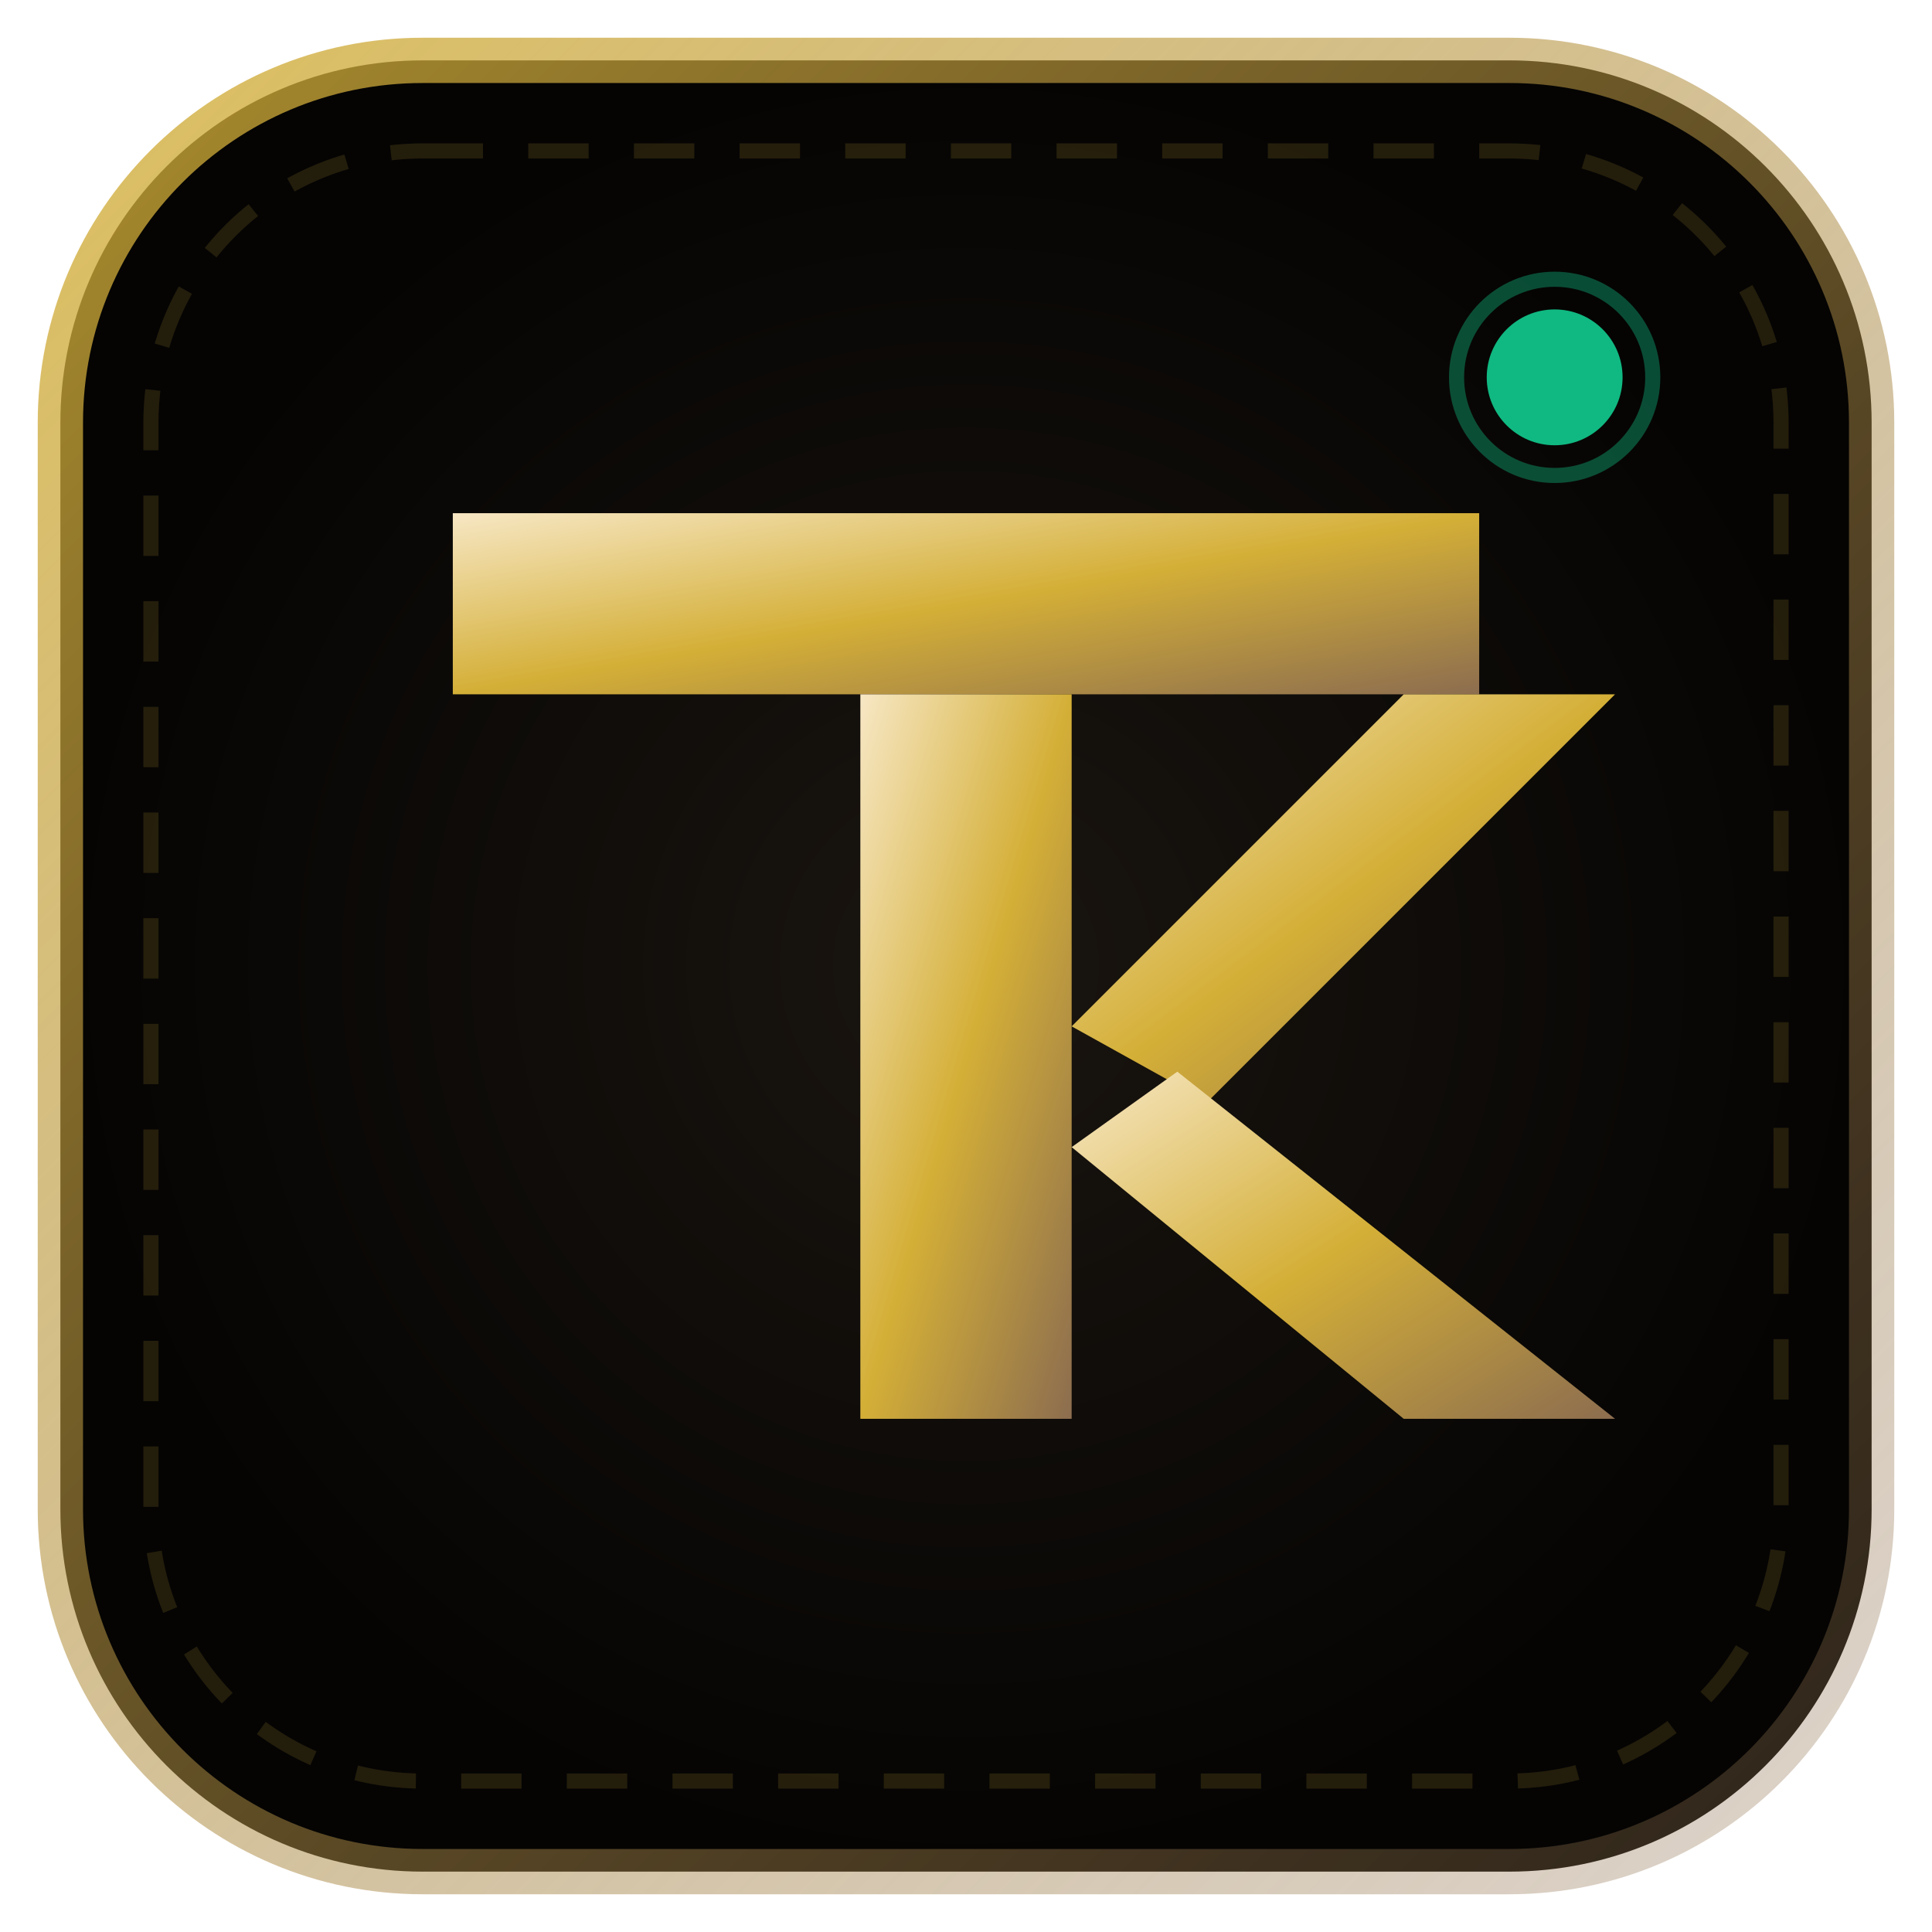
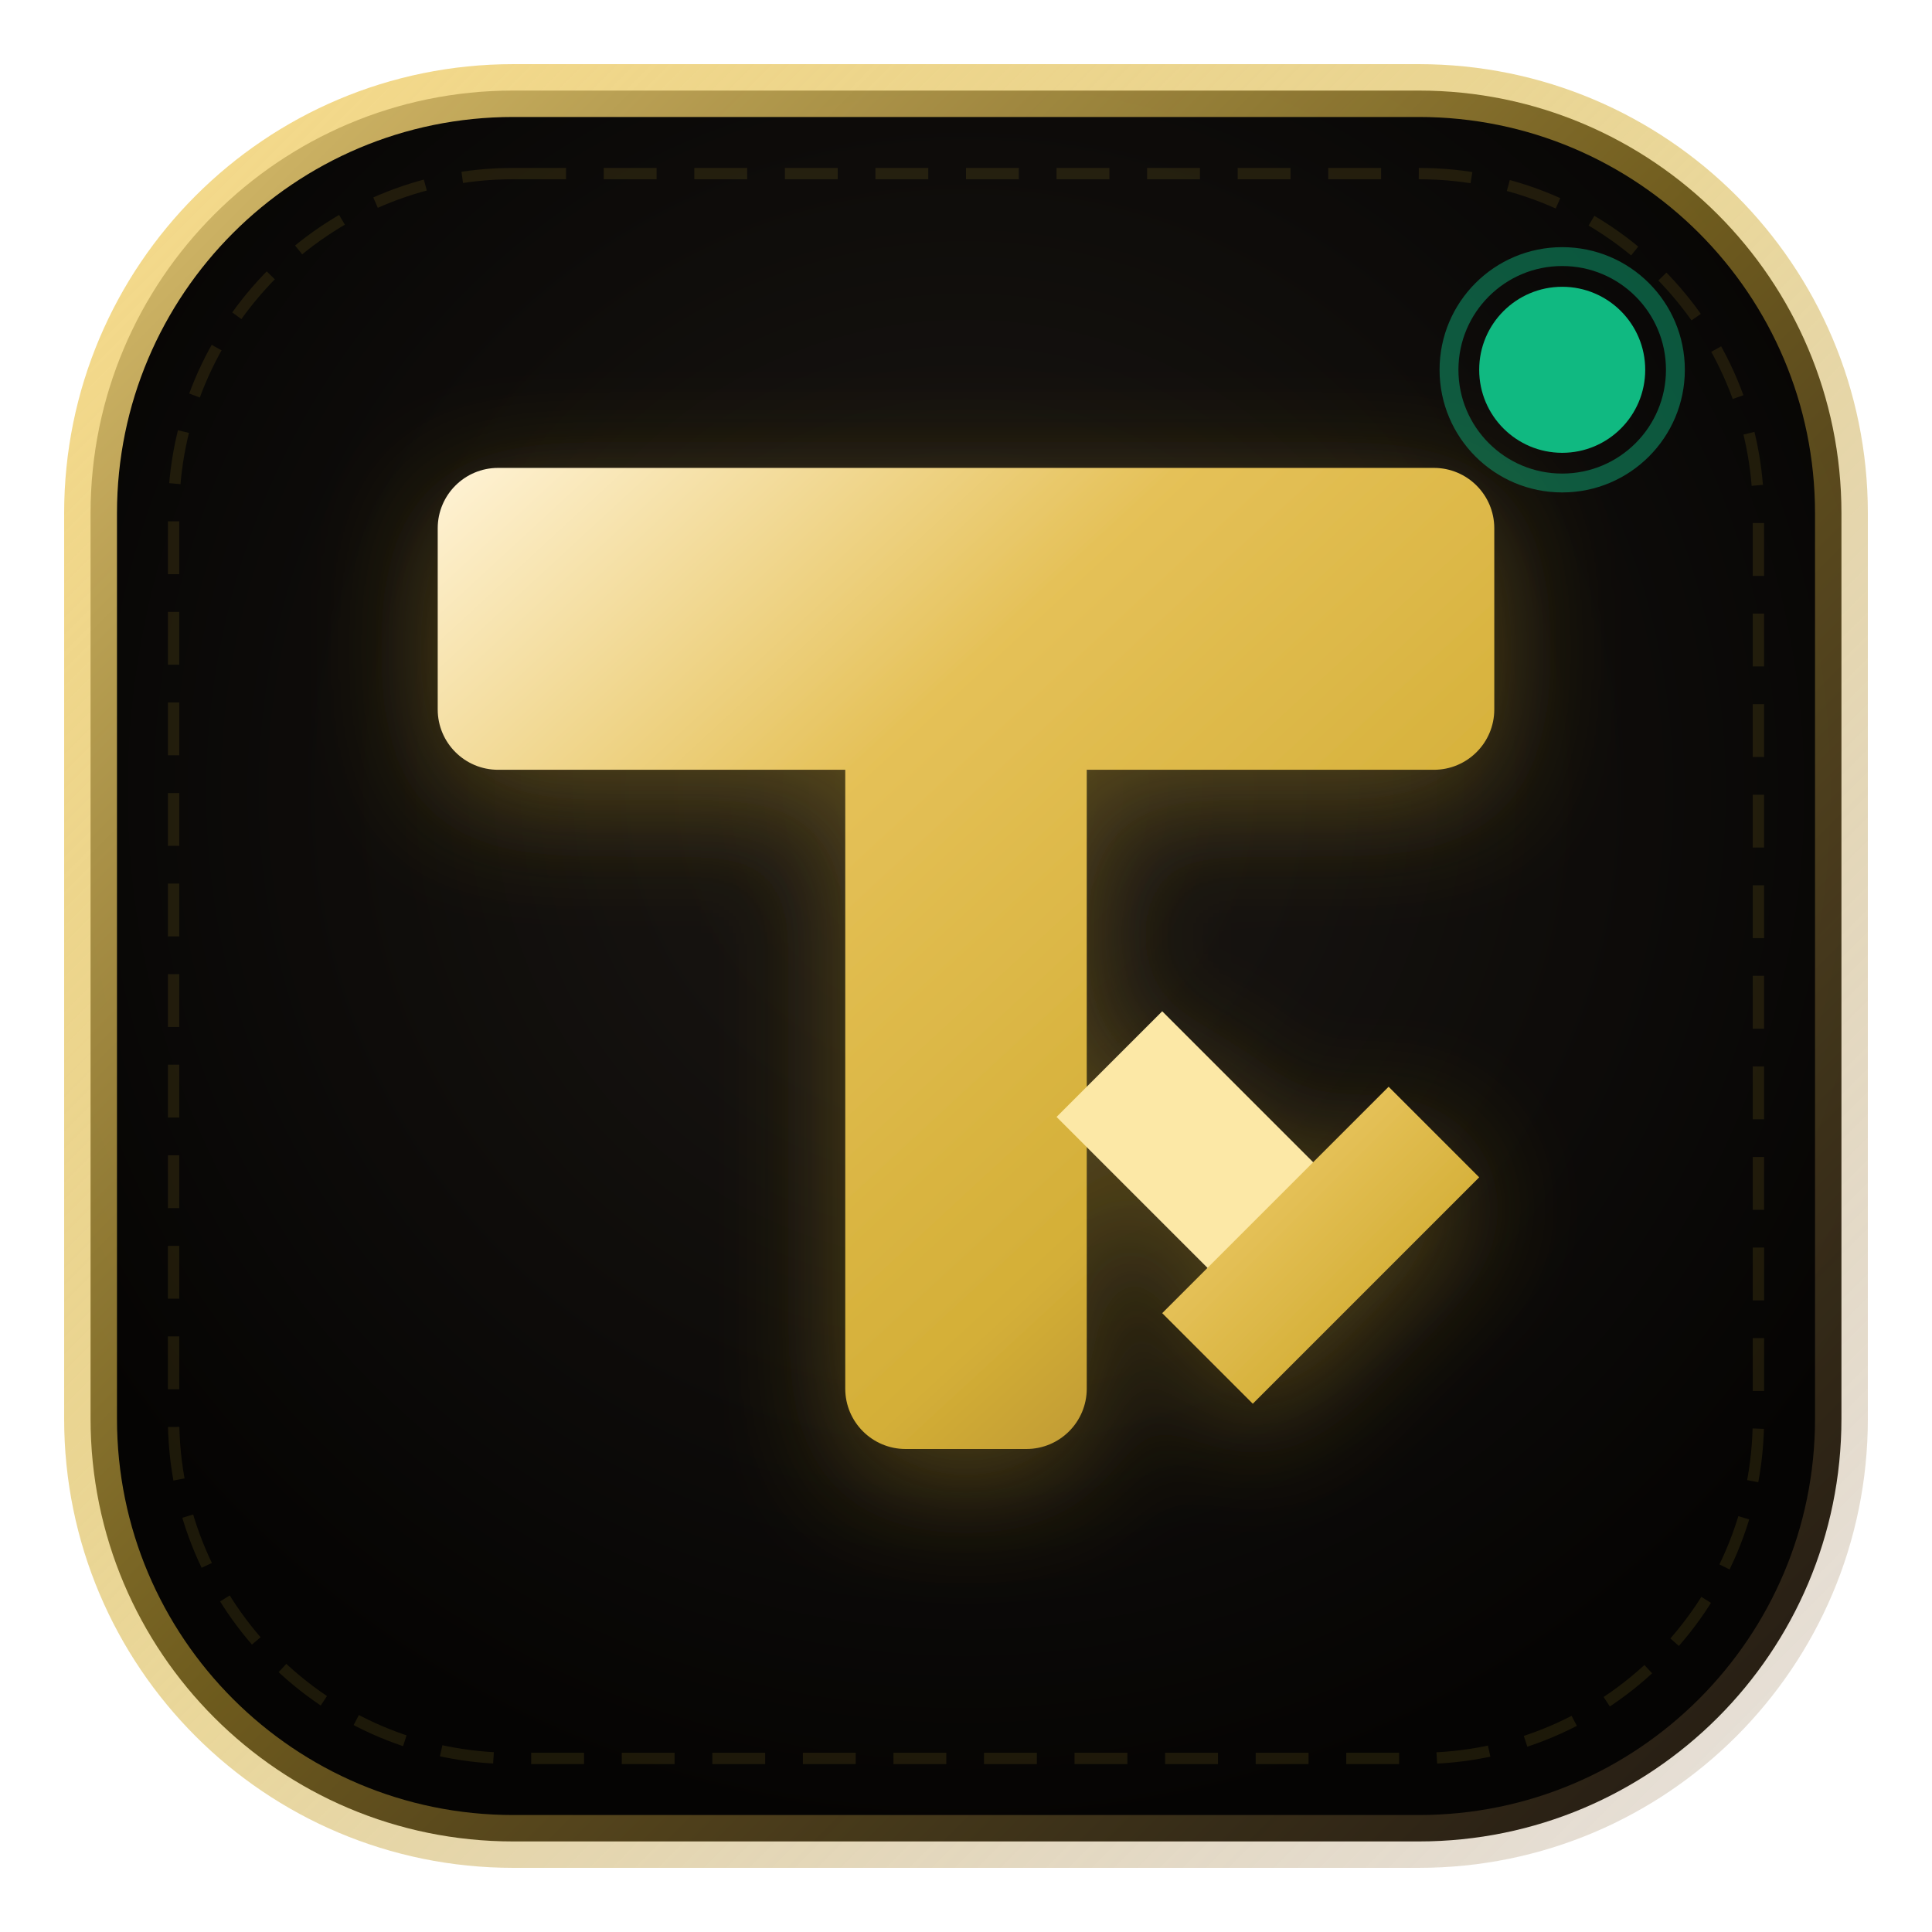
<svg xmlns="http://www.w3.org/2000/svg" viewBox="0 0 512 512" width="100%" height="100%">
  <defs>
-     <linearGradient id="goldGradient" x1="0%" y1="0%" x2="100%" y2="100%">
-       <stop offset="0%" stop-color="#F7E7C4" />
-       <stop offset="50%" stop-color="#D4AF37" />
-       <stop offset="100%" stop-color="#8C6D4F" />
+     <linearGradient id="goldGrad" x1="0%" y1="0%" x2="100%" y2="100%">
+       <stop offset="0%" stop-color="#FFF3D6" />
+       <stop offset="35%" stop-color="#E5C158" />
+       <stop offset="70%" stop-color="#D4AF37" />
+       <stop offset="100%" stop-color="#9E782F" />
    </linearGradient>
-     <radialGradient id="bgGlow" cx="50%" cy="50%" r="50%">
-       <stop offset="0%" stop-color="#1A1510" />
+     <radialGradient id="obsidianGrad" cx="50%" cy="40%" r="60%">
+       <stop offset="0%" stop-color="#1C1814" />
+       <stop offset="60%" stop-color="#0E0C0A" />
      <stop offset="100%" stop-color="#050403" />
    </radialGradient>
-     <linearGradient id="borderGradient" x1="0%" y1="0%" x2="100%" y2="100%">
-       <stop offset="0%" stop-color="#D4AF37" stop-opacity="0.8" />
-       <stop offset="100%" stop-color="#8C6D4F" stop-opacity="0.3" />
+     <linearGradient id="rimGrad" x1="0%" y1="0%" x2="100%" y2="100%">
+       <stop offset="0%" stop-color="#F5D77F" stop-opacity="0.9" />
+       <stop offset="50%" stop-color="#D4AF37" stop-opacity="0.5" />
+       <stop offset="100%" stop-color="#8C6D4F" stop-opacity="0.2" />
    </linearGradient>
+     <filter id="glow" x="-20%" y="-20%" width="140%" height="140%">
+       <feDropShadow dx="0" dy="8" stdDeviation="16" flood-color="#D4AF37" flood-opacity="0.35" />
+     </filter>
  </defs>
-   <rect x="16" y="16" width="480" height="480" rx="96" fill="url(#bgGlow)" stroke="url(#borderGradient)" stroke-width="12" />
-   <rect x="40" y="40" width="432" height="432" rx="72" fill="none" stroke="#D4AF37" stroke-opacity="0.15" stroke-width="4" stroke-dasharray="16 12" />
-   <g fill="url(#goldGradient)" transform="translate(0, 0)">
-     <path d="M 120 136 L 392 136 L 392 184 L 120 184 Z" />
-     <path d="M 228 184 L 284 184 L 284 376 L 228 376 Z" />
-     <path d="M 284 272 L 372 184 L 428 184 L 320 292 Z" />
-     <path d="M 312 284 L 428 376 L 372 376 L 284 304 Z" />
+   <rect x="24" y="24" width="464" height="464" rx="112" fill="url(#obsidianGrad)" stroke="url(#rimGrad)" stroke-width="14" />
+   <rect x="46" y="46" width="420" height="420" rx="90" fill="none" stroke="#D4AF37" stroke-opacity="0.12" stroke-width="3" stroke-dasharray="14 10" />
+   <g filter="url(#glow)" fill="url(#goldGrad)">
+     <path d="M 116 140 C 116 131.16 123.16 124 132 124 L 380 124 C 388.84 124 396 131.16 396 140 L 396 188 C 396 196.84 388.84 204 380 204 L 288 204 L 288 368 C 288 376.84 280.84 384 272 384 L 240 384 C 231.16 384 224 376.84 224 368 L 224 204 L 132 204 C 123.16 204 116 196.84 116 188 Z" />
+     <path d="M 308 268 L 368 328 L 340 356 L 280 296 Z" fill="#FCE8A6" />
+     <path d="M 308 348 L 368 288 L 392 312 L 332 372 Z" fill="url(#goldGrad)" />
  </g>
-   <circle cx="412" cy="100" r="18" fill="#10B981" />
-   <circle cx="412" cy="100" r="26" fill="none" stroke="#10B981" stroke-opacity="0.4" stroke-width="4" />
+   <circle cx="414" cy="98" r="22" fill="#10B981" />
+   <circle cx="414" cy="98" r="30" fill="none" stroke="#10B981" stroke-opacity="0.45" stroke-width="5" />
</svg>
